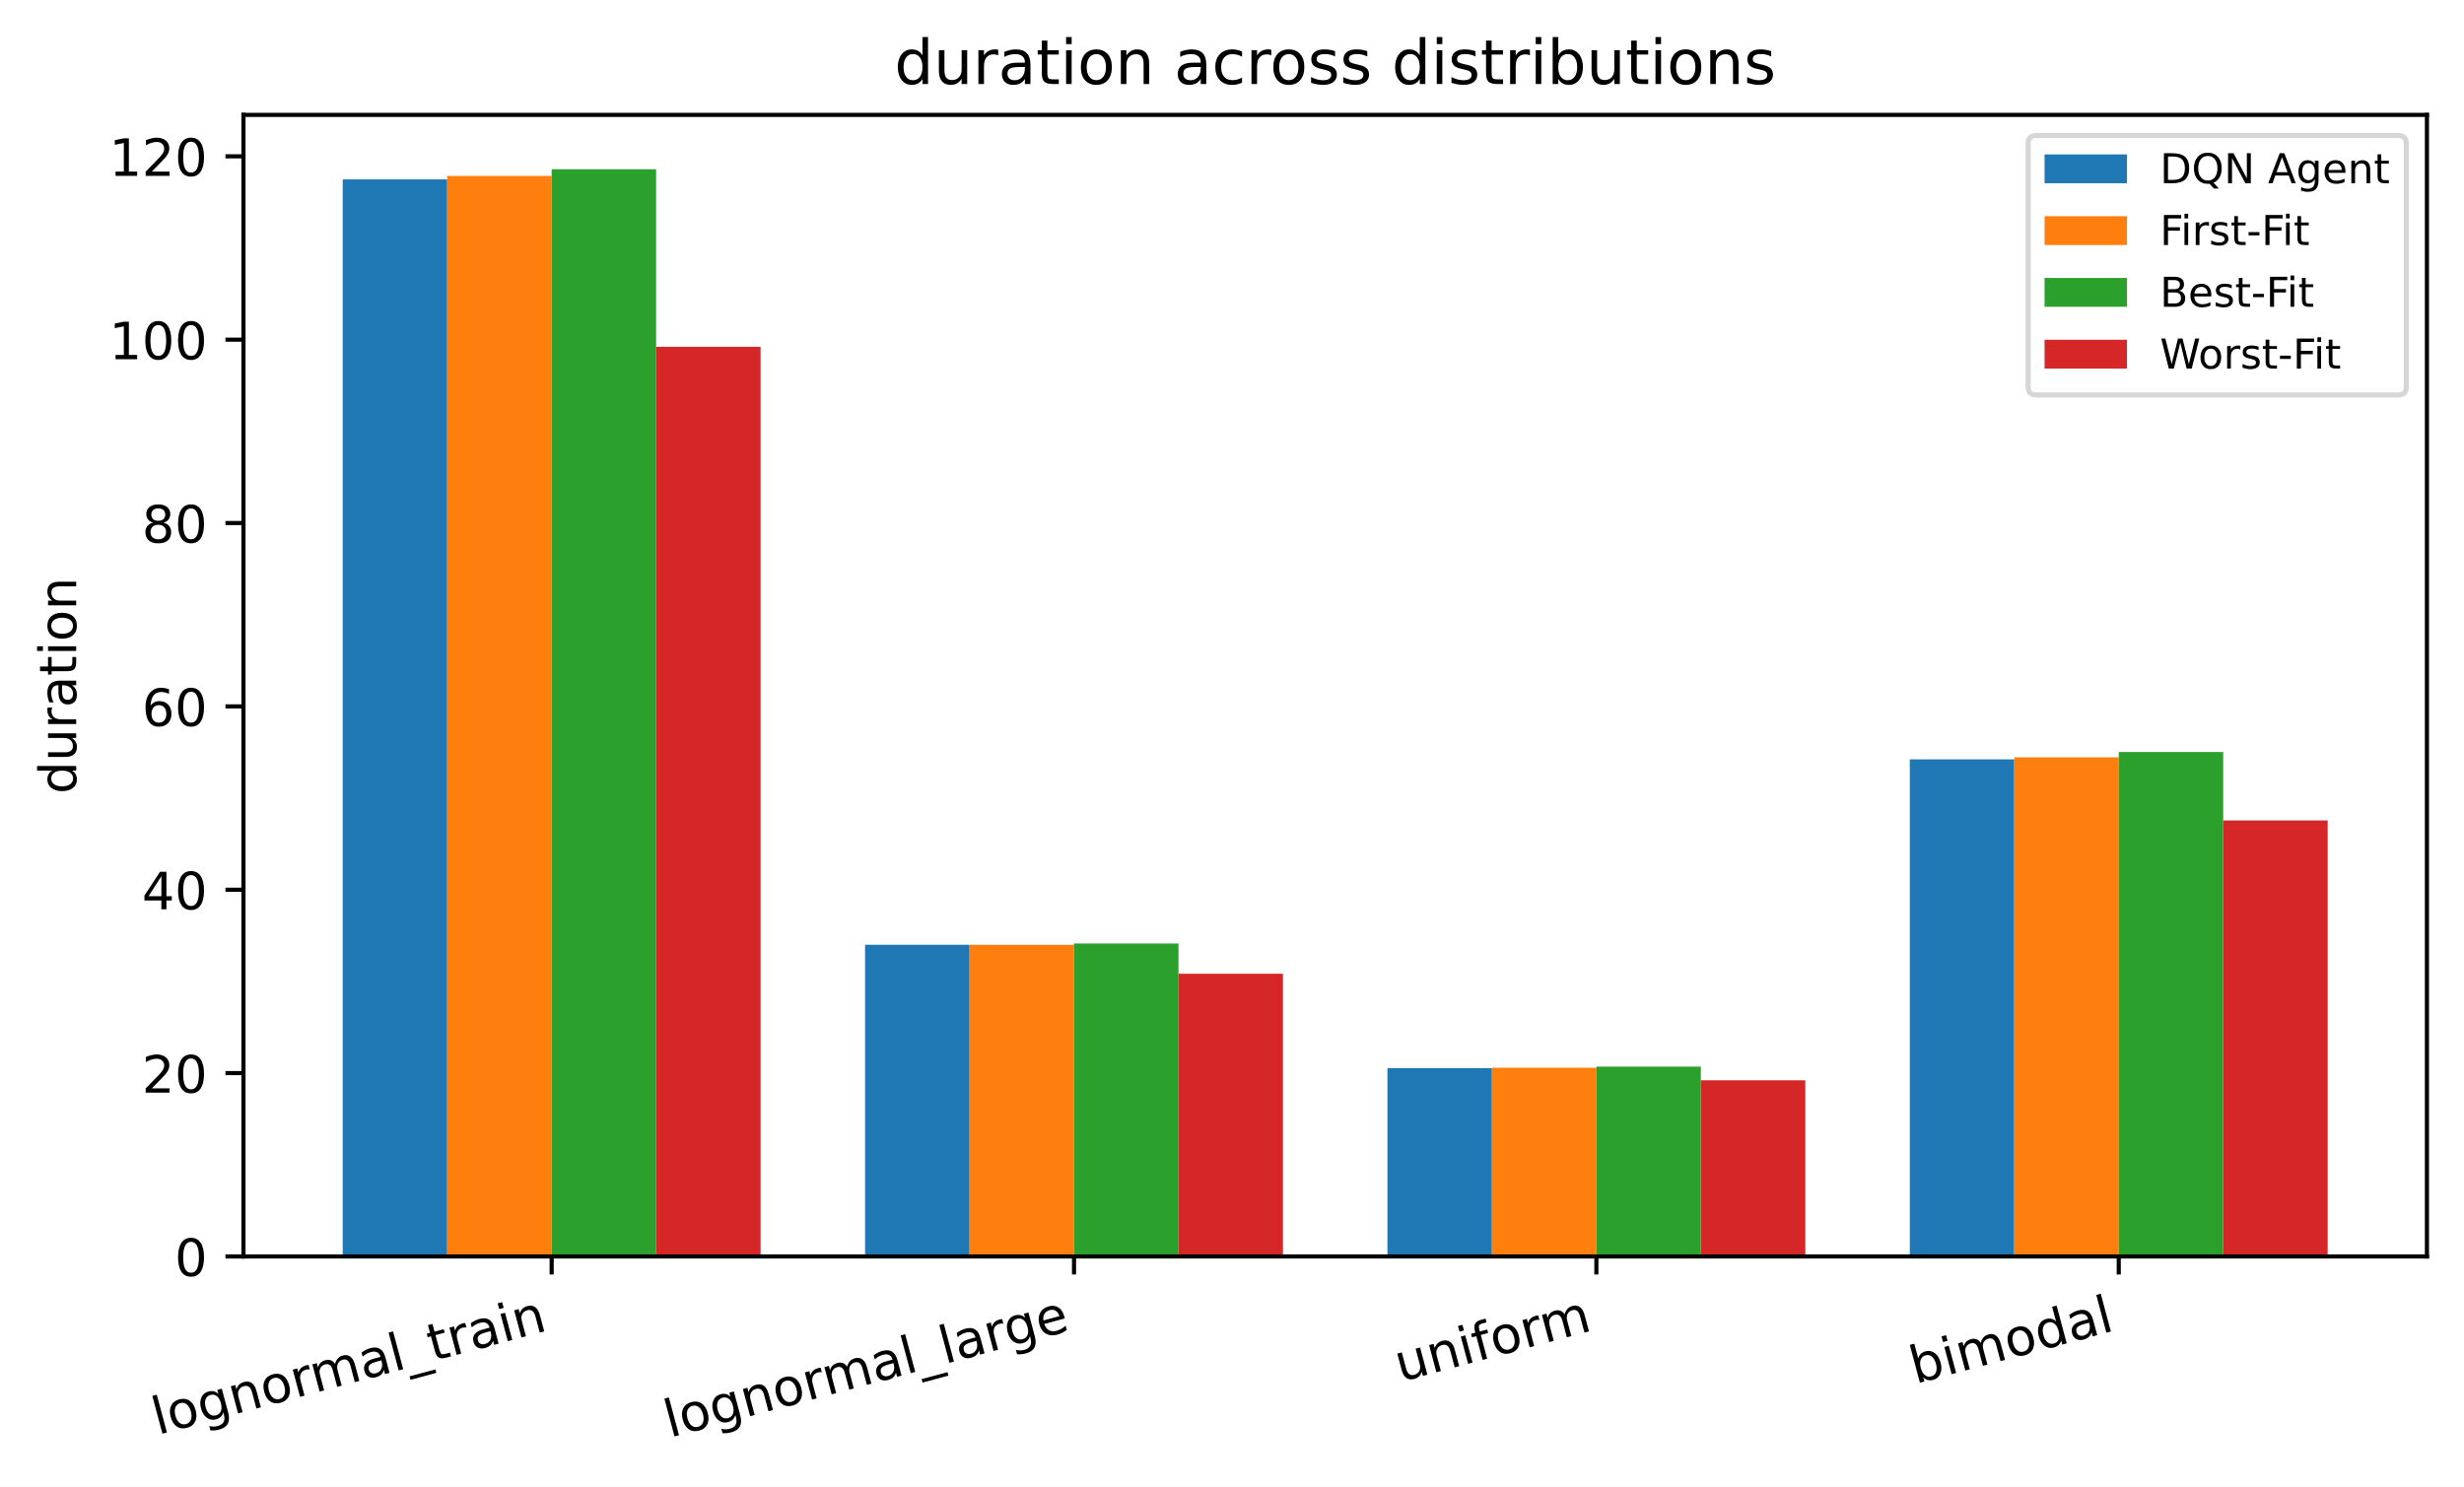
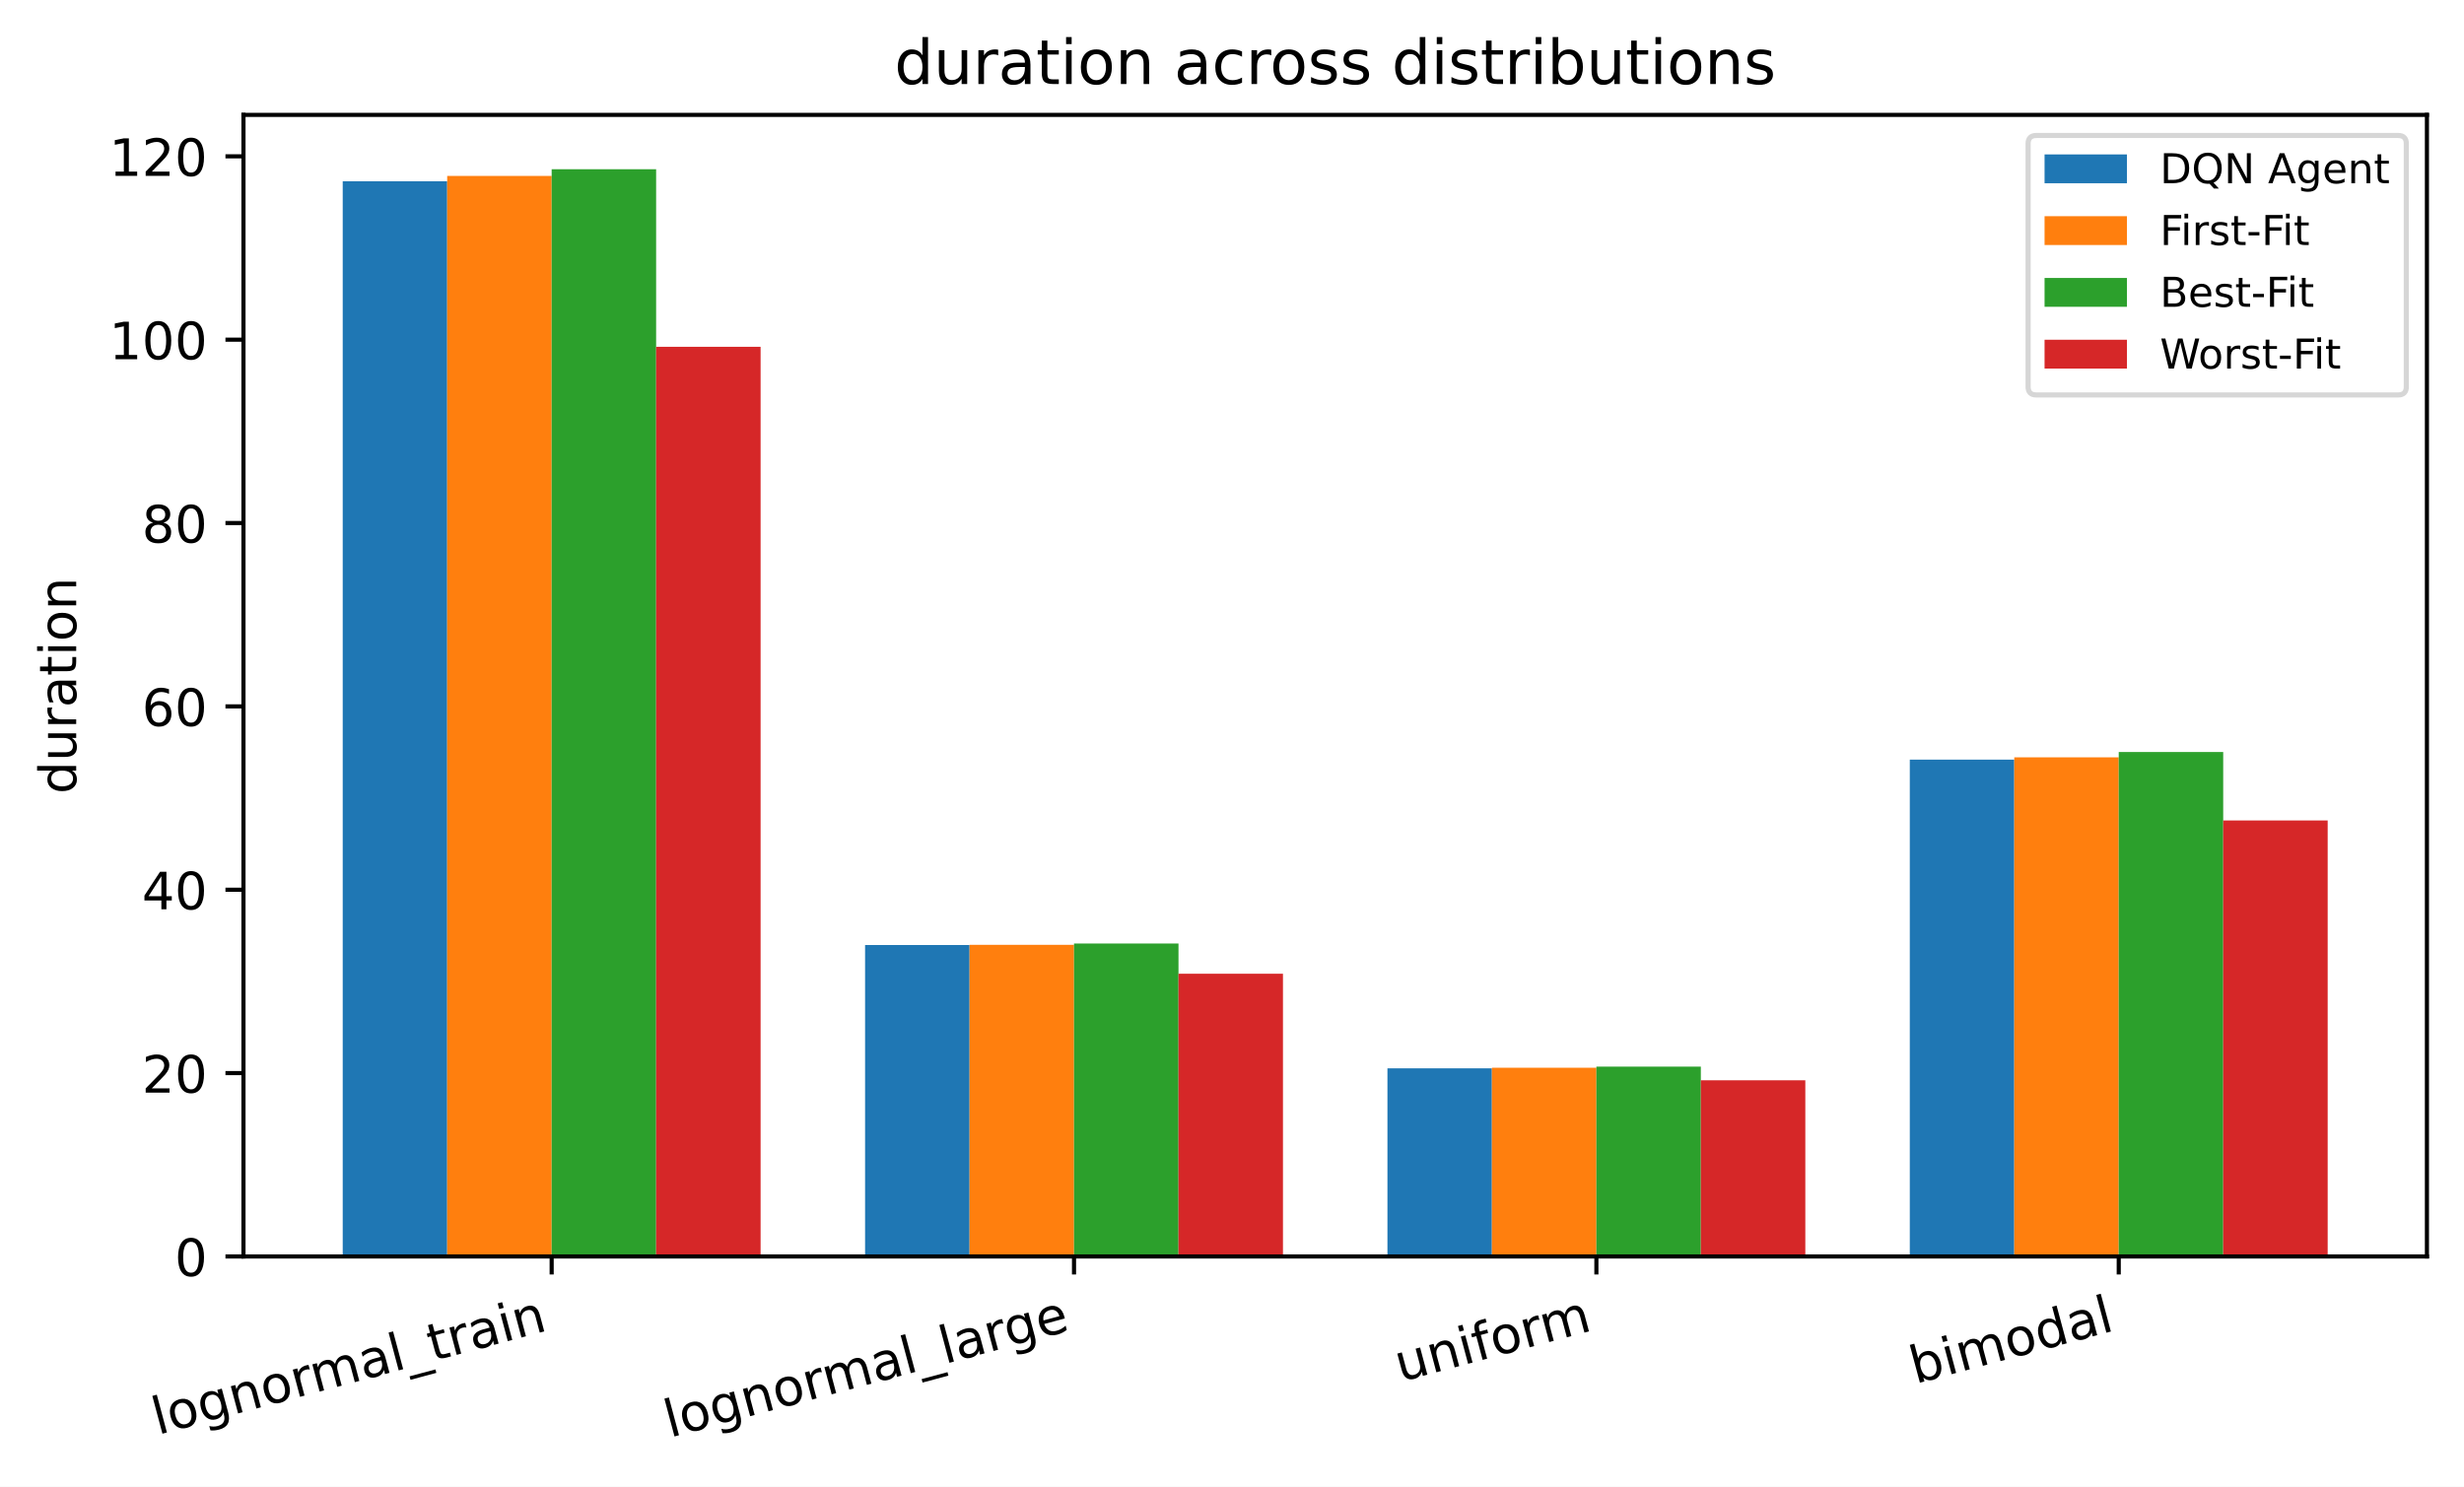
<svg xmlns="http://www.w3.org/2000/svg" xmlns:xlink="http://www.w3.org/1999/xlink" width="478.568pt" height="288.806pt" viewBox="0 0 478.568 288.806" version="1.1">
  <defs>
    <style type="text/css">*{stroke-linejoin: round; stroke-linecap: butt}</style>
  </defs>
  <g id="figure_1">
    <g id="patch_1">
      <path d="M 0 288.806  L 478.568 288.806  L 478.568 0  L 0 0  z " style="fill: #ffffff" />
    </g>
    <g id="axes_1">
      <g id="patch_2">
        <path d="M 47.288 244.078  L 471.368 244.078  L 471.368 22.318  L 47.288 22.318  z " style="fill: #ffffff" />
      </g>
      <g id="patch_3">
-         <path d="M 66.565 244.078  L 86.856 244.078  L 86.856 34.848  L 66.565 34.848  z " clip-path="url(#p36a724092d)" style="fill: #1f77b4" />
+         <path d="M 66.565 244.078  L 86.856 244.078  L 86.856 35.216  L 66.565 35.216  z " clip-path="url(#pd0ac3f0e88)" style="fill: #1f77b4" />
      </g>
      <g id="patch_4">
-         <path d="M 168.019 244.078  L 188.31 244.078  L 188.31 183.531  L 168.019 183.531  z " clip-path="url(#p36a724092d)" style="fill: #1f77b4" />
+         <path d="M 168.019 244.078  L 188.31 244.078  L 188.31 183.575  L 168.019 183.575  z " clip-path="url(#pd0ac3f0e88)" style="fill: #1f77b4" />
      </g>
      <g id="patch_5">
-         <path d="M 269.474 244.078  L 289.765 244.078  L 289.765 207.5  L 269.474 207.5  z " clip-path="url(#p36a724092d)" style="fill: #1f77b4" />
+         <path d="M 269.474 244.078  L 289.765 244.078  L 289.765 207.537  L 269.474 207.537  z " clip-path="url(#pd0ac3f0e88)" style="fill: #1f77b4" />
      </g>
      <g id="patch_6">
-         <path d="M 370.928 244.078  L 391.219 244.078  L 391.219 147.514  L 370.928 147.514  z " clip-path="url(#p36a724092d)" style="fill: #1f77b4" />
+         <path d="M 370.928 244.078  L 391.219 244.078  L 391.219 147.565  L 370.928 147.565  z " clip-path="url(#pd0ac3f0e88)" style="fill: #1f77b4" />
      </g>
      <g id="patch_7">
-         <path d="M 86.856 244.078  L 107.146 244.078  L 107.146 34.175  L 86.856 34.175  z " clip-path="url(#p36a724092d)" style="fill: #ff7f0e" />
+         <path d="M 86.856 244.078  L 107.146 244.078  L 107.146 34.175  L 86.856 34.175  z " clip-path="url(#pd0ac3f0e88)" style="fill: #ff7f0e" />
      </g>
      <g id="patch_8">
-         <path d="M 188.31 244.078  L 208.601 244.078  L 208.601 183.536  L 188.31 183.536  z " clip-path="url(#p36a724092d)" style="fill: #ff7f0e" />
+         <path d="M 188.31 244.078  L 208.601 244.078  L 208.601 183.536  L 188.31 183.536  z " clip-path="url(#pd0ac3f0e88)" style="fill: #ff7f0e" />
      </g>
      <g id="patch_9">
-         <path d="M 289.765 244.078  L 310.056 244.078  L 310.056 207.411  L 289.765 207.411  z " clip-path="url(#p36a724092d)" style="fill: #ff7f0e" />
+         <path d="M 289.765 244.078  L 310.056 244.078  L 310.056 207.411  L 289.765 207.411  z " clip-path="url(#pd0ac3f0e88)" style="fill: #ff7f0e" />
      </g>
      <g id="patch_10">
-         <path d="M 391.219 244.078  L 411.51 244.078  L 411.51 147.115  L 391.219 147.115  z " clip-path="url(#p36a724092d)" style="fill: #ff7f0e" />
+         <path d="M 391.219 244.078  L 411.51 244.078  L 411.51 147.115  L 391.219 147.115  z " clip-path="url(#pd0ac3f0e88)" style="fill: #ff7f0e" />
      </g>
      <g id="patch_11">
-         <path d="M 107.146 244.078  L 127.437 244.078  L 127.437 32.878  L 107.146 32.878  z " clip-path="url(#p36a724092d)" style="fill: #2ca02c" />
+         <path d="M 107.146 244.078  L 127.437 244.078  L 127.437 32.878  L 107.146 32.878  z " clip-path="url(#pd0ac3f0e88)" style="fill: #2ca02c" />
      </g>
      <g id="patch_12">
-         <path d="M 208.601 244.078  L 228.892 244.078  L 228.892 183.281  L 208.601 183.281  z " clip-path="url(#p36a724092d)" style="fill: #2ca02c" />
+         <path d="M 208.601 244.078  L 228.892 244.078  L 228.892 183.281  L 208.601 183.281  z " clip-path="url(#pd0ac3f0e88)" style="fill: #2ca02c" />
      </g>
      <g id="patch_13">
-         <path d="M 310.056 244.078  L 330.346 244.078  L 330.346 207.203  L 310.056 207.203  z " clip-path="url(#p36a724092d)" style="fill: #2ca02c" />
+         <path d="M 310.056 244.078  L 330.346 244.078  L 330.346 207.203  L 310.056 207.203  z " clip-path="url(#pd0ac3f0e88)" style="fill: #2ca02c" />
      </g>
      <g id="patch_14">
-         <path d="M 411.51 244.078  L 431.801 244.078  L 431.801 146.082  L 411.51 146.082  z " clip-path="url(#p36a724092d)" style="fill: #2ca02c" />
+         <path d="M 411.51 244.078  L 431.801 244.078  L 431.801 146.082  L 411.51 146.082  z " clip-path="url(#pd0ac3f0e88)" style="fill: #2ca02c" />
      </g>
      <g id="patch_15">
-         <path d="M 127.437 244.078  L 147.728 244.078  L 147.728 67.374  L 127.437 67.374  z " clip-path="url(#p36a724092d)" style="fill: #d62728" />
+         <path d="M 127.437 244.078  L 147.728 244.078  L 147.728 67.374  L 127.437 67.374  z " clip-path="url(#pd0ac3f0e88)" style="fill: #d62728" />
      </g>
      <g id="patch_16">
-         <path d="M 228.892 244.078  L 249.183 244.078  L 249.183 189.153  L 228.892 189.153  z " clip-path="url(#p36a724092d)" style="fill: #d62728" />
+         <path d="M 228.892 244.078  L 249.183 244.078  L 249.183 189.153  L 228.892 189.153  z " clip-path="url(#pd0ac3f0e88)" style="fill: #d62728" />
      </g>
      <g id="patch_17">
-         <path d="M 330.346 244.078  L 350.637 244.078  L 350.637 209.853  L 330.346 209.853  z " clip-path="url(#p36a724092d)" style="fill: #d62728" />
+         <path d="M 330.346 244.078  L 350.637 244.078  L 350.637 209.853  L 330.346 209.853  z " clip-path="url(#pd0ac3f0e88)" style="fill: #d62728" />
      </g>
      <g id="patch_18">
-         <path d="M 431.801 244.078  L 452.092 244.078  L 452.092 159.387  L 431.801 159.387  z " clip-path="url(#p36a724092d)" style="fill: #d62728" />
+         <path d="M 431.801 244.078  L 452.092 244.078  L 452.092 159.387  L 431.801 159.387  z " clip-path="url(#pd0ac3f0e88)" style="fill: #d62728" />
      </g>
      <g id="matplotlib.axis_1">
        <g id="xtick_1">
          <g id="line2d_1">
            <defs>
-               <path id="m4b64062c1c" d="M 0 0  L 0 3.5  " style="stroke: #000000; stroke-width: 0.8" />
-             </defs>
-             <g>
-               <use xlink:href="#m4b64062c1c" x="107.146" y="244.078" style="stroke: #000000; stroke-width: 0.8" />
+               <path id="m8661a804f7" d="M 0 0  L 0 3.5  " style="stroke: #000000; stroke-width: 0.8" />
+             </defs>
+             <g>
+               <use xlink:href="#m8661a804f7" x="107.146" y="244.078" style="stroke: #000000; stroke-width: 0.8" />
            </g>
          </g>
          <g id="text_1">
            <g transform="translate(30.64216 278.7503) rotate(-15) scale(0.1 -0.1)">
              <defs>
                <path id="DejaVuSans-4f" d="M 603 4863  L 1178 4863  L 1178 0  L 603 0  L 603 4863  z " transform="scale(0.015625)" />
                <path id="DejaVuSans-52" d="M 1959 3097  Q 1497 3097 1228 2736  Q 959 2375 959 1747  Q 959 1119 1226 758  Q 1494 397 1959 397  Q 2419 397 2687 759  Q 2956 1122 2956 1747  Q 2956 2369 2687 2733  Q 2419 3097 1959 3097  z M 1959 3584  Q 2709 3584 3137 3096  Q 3566 2609 3566 1747  Q 3566 888 3137 398  Q 2709 -91 1959 -91  Q 1206 -91 779 398  Q 353 888 353 1747  Q 353 2609 779 3096  Q 1206 3584 1959 3584  z " transform="scale(0.015625)" />
                <path id="DejaVuSans-4a" d="M 2906 1791  Q 2906 2416 2648 2759  Q 2391 3103 1925 3103  Q 1463 3103 1205 2759  Q 947 2416 947 1791  Q 947 1169 1205 825  Q 1463 481 1925 481  Q 2391 481 2648 825  Q 2906 1169 2906 1791  z M 3481 434  Q 3481 -459 3084 -895  Q 2688 -1331 1869 -1331  Q 1566 -1331 1297 -1286  Q 1028 -1241 775 -1147  L 775 -588  Q 1028 -725 1275 -790  Q 1522 -856 1778 -856  Q 2344 -856 2625 -561  Q 2906 -266 2906 331  L 2906 616  Q 2728 306 2450 153  Q 2172 0 1784 0  Q 1141 0 747 490  Q 353 981 353 1791  Q 353 2603 747 3093  Q 1141 3584 1784 3584  Q 2172 3584 2450 3431  Q 2728 3278 2906 2969  L 2906 3500  L 3481 3500  L 3481 434  z " transform="scale(0.015625)" />
                <path id="DejaVuSans-51" d="M 3513 2113  L 3513 0  L 2938 0  L 2938 2094  Q 2938 2591 2744 2837  Q 2550 3084 2163 3084  Q 1697 3084 1428 2787  Q 1159 2491 1159 1978  L 1159 0  L 581 0  L 581 3500  L 1159 3500  L 1159 2956  Q 1366 3272 1645 3428  Q 1925 3584 2291 3584  Q 2894 3584 3203 3211  Q 3513 2838 3513 2113  z " transform="scale(0.015625)" />
                <path id="DejaVuSans-55" d="M 2631 2963  Q 2534 3019 2420 3045  Q 2306 3072 2169 3072  Q 1681 3072 1420 2755  Q 1159 2438 1159 1844  L 1159 0  L 581 0  L 581 3500  L 1159 3500  L 1159 2956  Q 1341 3275 1631 3429  Q 1922 3584 2338 3584  Q 2397 3584 2469 3576  Q 2541 3569 2628 3553  L 2631 2963  z " transform="scale(0.015625)" />
                <path id="DejaVuSans-50" d="M 3328 2828  Q 3544 3216 3844 3400  Q 4144 3584 4550 3584  Q 5097 3584 5394 3201  Q 5691 2819 5691 2113  L 5691 0  L 5113 0  L 5113 2094  Q 5113 2597 4934 2840  Q 4756 3084 4391 3084  Q 3944 3084 3684 2787  Q 3425 2491 3425 1978  L 3425 0  L 2847 0  L 2847 2094  Q 2847 2600 2669 2842  Q 2491 3084 2119 3084  Q 1678 3084 1418 2786  Q 1159 2488 1159 1978  L 1159 0  L 581 0  L 581 3500  L 1159 3500  L 1159 2956  Q 1356 3278 1631 3431  Q 1906 3584 2284 3584  Q 2666 3584 2933 3390  Q 3200 3197 3328 2828  z " transform="scale(0.015625)" />
                <path id="DejaVuSans-44" d="M 2194 1759  Q 1497 1759 1228 1600  Q 959 1441 959 1056  Q 959 750 1161 570  Q 1363 391 1709 391  Q 2188 391 2477 730  Q 2766 1069 2766 1631  L 2766 1759  L 2194 1759  z M 3341 1997  L 3341 0  L 2766 0  L 2766 531  Q 2569 213 2275 61  Q 1981 -91 1556 -91  Q 1019 -91 701 211  Q 384 513 384 1019  Q 384 1609 779 1909  Q 1175 2209 1959 2209  L 2766 2209  L 2766 2266  Q 2766 2663 2505 2880  Q 2244 3097 1772 3097  Q 1472 3097 1187 3025  Q 903 2953 641 2809  L 641 3341  Q 956 3463 1253 3523  Q 1550 3584 1831 3584  Q 2591 3584 2966 3190  Q 3341 2797 3341 1997  z " transform="scale(0.015625)" />
                <path id="DejaVuSans-42" d="M 3263 -1063  L 3263 -1509  L -63 -1509  L -63 -1063  L 3263 -1063  z " transform="scale(0.015625)" />
                <path id="DejaVuSans-57" d="M 1172 4494  L 1172 3500  L 2356 3500  L 2356 3053  L 1172 3053  L 1172 1153  Q 1172 725 1289 603  Q 1406 481 1766 481  L 2356 481  L 2356 0  L 1766 0  Q 1100 0 847 248  Q 594 497 594 1153  L 594 3053  L 172 3053  L 172 3500  L 594 3500  L 594 4494  L 1172 4494  z " transform="scale(0.015625)" />
                <path id="DejaVuSans-4c" d="M 603 3500  L 1178 3500  L 1178 0  L 603 0  L 603 3500  z M 603 4863  L 1178 4863  L 1178 4134  L 603 4134  L 603 4863  z " transform="scale(0.015625)" />
              </defs>
              <use xlink:href="#DejaVuSans-4f" />
              <use xlink:href="#DejaVuSans-52" transform="translate(27.78125 0)" />
              <use xlink:href="#DejaVuSans-4a" transform="translate(88.96875 0)" />
              <use xlink:href="#DejaVuSans-51" transform="translate(152.4531 0)" />
              <use xlink:href="#DejaVuSans-52" transform="translate(215.8281 0)" />
              <use xlink:href="#DejaVuSans-55" transform="translate(277.0156 0)" />
              <use xlink:href="#DejaVuSans-50" transform="translate(316.375 0)" />
              <use xlink:href="#DejaVuSans-44" transform="translate(413.7812 0)" />
              <use xlink:href="#DejaVuSans-4f" transform="translate(475.0625 0)" />
              <use xlink:href="#DejaVuSans-42" transform="translate(502.8438 0)" />
              <use xlink:href="#DejaVuSans-57" transform="translate(552.8438 0)" />
              <use xlink:href="#DejaVuSans-55" transform="translate(592.0469 0)" />
              <use xlink:href="#DejaVuSans-44" transform="translate(633.1562 0)" />
              <use xlink:href="#DejaVuSans-4c" transform="translate(694.4375 0)" />
              <use xlink:href="#DejaVuSans-51" transform="translate(722.2188 0)" />
            </g>
          </g>
        </g>
        <g id="xtick_2">
          <g id="line2d_2">
            <g>
-               <use xlink:href="#m4b64062c1c" x="208.601" y="244.078" style="stroke: #000000; stroke-width: 0.8" />
+               <use xlink:href="#m8661a804f7" x="208.601" y="244.078" style="stroke: #000000; stroke-width: 0.8" />
            </g>
          </g>
          <g id="text_2">
            <g transform="translate(130.0984 279.2857) rotate(-15) scale(0.1 -0.1)">
              <defs>
                <path id="DejaVuSans-48" d="M 3597 1894  L 3597 1613  L 953 1613  Q 991 1019 1311 708  Q 1631 397 2203 397  Q 2534 397 2845 478  Q 3156 559 3463 722  L 3463 178  Q 3153 47 2828 -22  Q 2503 -91 2169 -91  Q 1331 -91 842 396  Q 353 884 353 1716  Q 353 2575 817 3079  Q 1281 3584 2069 3584  Q 2775 3584 3186 3129  Q 3597 2675 3597 1894  z M 3022 2063  Q 3016 2534 2758 2815  Q 2500 3097 2075 3097  Q 1594 3097 1305 2825  Q 1016 2553 972 2059  L 3022 2063  z " transform="scale(0.015625)" />
              </defs>
              <use xlink:href="#DejaVuSans-4f" />
              <use xlink:href="#DejaVuSans-52" transform="translate(27.78125 0)" />
              <use xlink:href="#DejaVuSans-4a" transform="translate(88.96875 0)" />
              <use xlink:href="#DejaVuSans-51" transform="translate(152.4531 0)" />
              <use xlink:href="#DejaVuSans-52" transform="translate(215.8281 0)" />
              <use xlink:href="#DejaVuSans-55" transform="translate(277.0156 0)" />
              <use xlink:href="#DejaVuSans-50" transform="translate(316.375 0)" />
              <use xlink:href="#DejaVuSans-44" transform="translate(413.7812 0)" />
              <use xlink:href="#DejaVuSans-4f" transform="translate(475.0625 0)" />
              <use xlink:href="#DejaVuSans-42" transform="translate(502.8438 0)" />
              <use xlink:href="#DejaVuSans-4f" transform="translate(552.8438 0)" />
              <use xlink:href="#DejaVuSans-44" transform="translate(580.625 0)" />
              <use xlink:href="#DejaVuSans-55" transform="translate(641.9062 0)" />
              <use xlink:href="#DejaVuSans-4a" transform="translate(681.2656 0)" />
              <use xlink:href="#DejaVuSans-48" transform="translate(744.75 0)" />
            </g>
          </g>
        </g>
        <g id="xtick_3">
          <g id="line2d_3">
            <g>
-               <use xlink:href="#m4b64062c1c" x="310.056" y="244.078" style="stroke: #000000; stroke-width: 0.8" />
+               <use xlink:href="#m8661a804f7" x="310.056" y="244.078" style="stroke: #000000; stroke-width: 0.8" />
            </g>
          </g>
          <g id="text_3">
            <g transform="translate(271.986 268.4517) rotate(-15) scale(0.1 -0.1)">
              <defs>
                <path id="DejaVuSans-58" d="M 544 1381  L 544 3500  L 1119 3500  L 1119 1403  Q 1119 906 1312 657  Q 1506 409 1894 409  Q 2359 409 2629 706  Q 2900 1003 2900 1516  L 2900 3500  L 3475 3500  L 3475 0  L 2900 0  L 2900 538  Q 2691 219 2414 64  Q 2138 -91 1772 -91  Q 1169 -91 856 284  Q 544 659 544 1381  z M 1991 3584  L 1991 3584  z " transform="scale(0.015625)" />
                <path id="DejaVuSans-49" d="M 2375 4863  L 2375 4384  L 1825 4384  Q 1516 4384 1395 4259  Q 1275 4134 1275 3809  L 1275 3500  L 2222 3500  L 2222 3053  L 1275 3053  L 1275 0  L 697 0  L 697 3053  L 147 3053  L 147 3500  L 697 3500  L 697 3744  Q 697 4328 969 4595  Q 1241 4863 1831 4863  L 2375 4863  z " transform="scale(0.015625)" />
              </defs>
              <use xlink:href="#DejaVuSans-58" />
              <use xlink:href="#DejaVuSans-51" transform="translate(63.375 0)" />
              <use xlink:href="#DejaVuSans-4c" transform="translate(126.75 0)" />
              <use xlink:href="#DejaVuSans-49" transform="translate(154.5312 0)" />
              <use xlink:href="#DejaVuSans-52" transform="translate(189.7344 0)" />
              <use xlink:href="#DejaVuSans-55" transform="translate(250.9219 0)" />
              <use xlink:href="#DejaVuSans-50" transform="translate(290.2812 0)" />
            </g>
          </g>
        </g>
        <g id="xtick_4">
          <g id="line2d_4">
            <g>
-               <use xlink:href="#m4b64062c1c" x="411.51" y="244.078" style="stroke: #000000; stroke-width: 0.8" />
+               <use xlink:href="#m8661a804f7" x="411.51" y="244.078" style="stroke: #000000; stroke-width: 0.8" />
            </g>
          </g>
          <g id="text_4">
            <g transform="translate(372.0189 268.8327) rotate(-15) scale(0.1 -0.1)">
              <defs>
                <path id="DejaVuSans-45" d="M 3116 1747  Q 3116 2381 2855 2742  Q 2594 3103 2138 3103  Q 1681 3103 1420 2742  Q 1159 2381 1159 1747  Q 1159 1113 1420 752  Q 1681 391 2138 391  Q 2594 391 2855 752  Q 3116 1113 3116 1747  z M 1159 2969  Q 1341 3281 1617 3432  Q 1894 3584 2278 3584  Q 2916 3584 3314 3078  Q 3713 2572 3713 1747  Q 3713 922 3314 415  Q 2916 -91 2278 -91  Q 1894 -91 1617 61  Q 1341 213 1159 525  L 1159 0  L 581 0  L 581 4863  L 1159 4863  L 1159 2969  z " transform="scale(0.015625)" />
                <path id="DejaVuSans-47" d="M 2906 2969  L 2906 4863  L 3481 4863  L 3481 0  L 2906 0  L 2906 525  Q 2725 213 2448 61  Q 2172 -91 1784 -91  Q 1150 -91 751 415  Q 353 922 353 1747  Q 353 2572 751 3078  Q 1150 3584 1784 3584  Q 2172 3584 2448 3432  Q 2725 3281 2906 2969  z M 947 1747  Q 947 1113 1208 752  Q 1469 391 1925 391  Q 2381 391 2643 752  Q 2906 1113 2906 1747  Q 2906 2381 2643 2742  Q 2381 3103 1925 3103  Q 1469 3103 1208 2742  Q 947 2381 947 1747  z " transform="scale(0.015625)" />
              </defs>
              <use xlink:href="#DejaVuSans-45" />
              <use xlink:href="#DejaVuSans-4c" transform="translate(63.48438 0)" />
              <use xlink:href="#DejaVuSans-50" transform="translate(91.26562 0)" />
              <use xlink:href="#DejaVuSans-52" transform="translate(188.6719 0)" />
              <use xlink:href="#DejaVuSans-47" transform="translate(249.8594 0)" />
              <use xlink:href="#DejaVuSans-44" transform="translate(313.3438 0)" />
              <use xlink:href="#DejaVuSans-4f" transform="translate(374.625 0)" />
            </g>
          </g>
        </g>
      </g>
      <g id="matplotlib.axis_2">
        <g id="ytick_1">
          <g id="line2d_5">
            <defs>
-               <path id="m9e3fc88210" d="M 0 0  L -3.5 0  " style="stroke: #000000; stroke-width: 0.8" />
-             </defs>
-             <g>
-               <use xlink:href="#m9e3fc88210" x="47.288" y="244.078" style="stroke: #000000; stroke-width: 0.8" />
+               <path id="m7034b446a3" d="M 0 0  L -3.5 0  " style="stroke: #000000; stroke-width: 0.8" />
+             </defs>
+             <g>
+               <use xlink:href="#m7034b446a3" x="47.288" y="244.078" style="stroke: #000000; stroke-width: 0.8" />
            </g>
          </g>
          <g id="text_5">
            <g transform="translate(33.92578 247.877) scale(0.1 -0.1)">
              <defs>
                <path id="DejaVuSans-13" d="M 2034 4250  Q 1547 4250 1301 3770  Q 1056 3291 1056 2328  Q 1056 1369 1301 889  Q 1547 409 2034 409  Q 2525 409 2770 889  Q 3016 1369 3016 2328  Q 3016 3291 2770 3770  Q 2525 4250 2034 4250  z M 2034 4750  Q 2819 4750 3233 4129  Q 3647 3509 3647 2328  Q 3647 1150 3233 529  Q 2819 -91 2034 -91  Q 1250 -91 836 529  Q 422 1150 422 2328  Q 422 3509 836 4129  Q 1250 4750 2034 4750  z " transform="scale(0.015625)" />
              </defs>
              <use xlink:href="#DejaVuSans-13" />
            </g>
          </g>
        </g>
        <g id="ytick_2">
          <g id="line2d_6">
            <g>
-               <use xlink:href="#m9e3fc88210" x="47.288" y="208.46" style="stroke: #000000; stroke-width: 0.8" />
+               <use xlink:href="#m7034b446a3" x="47.288" y="208.46" style="stroke: #000000; stroke-width: 0.8" />
            </g>
          </g>
          <g id="text_6">
            <g transform="translate(27.56328 212.2587) scale(0.1 -0.1)">
              <defs>
                <path id="DejaVuSans-15" d="M 1228 531  L 3431 531  L 3431 0  L 469 0  L 469 531  Q 828 903 1448 1529  Q 2069 2156 2228 2338  Q 2531 2678 2651 2914  Q 2772 3150 2772 3378  Q 2772 3750 2511 3984  Q 2250 4219 1831 4219  Q 1534 4219 1204 4116  Q 875 4013 500 3803  L 500 4441  Q 881 4594 1212 4672  Q 1544 4750 1819 4750  Q 2544 4750 2975 4387  Q 3406 4025 3406 3419  Q 3406 3131 3298 2873  Q 3191 2616 2906 2266  Q 2828 2175 2409 1742  Q 1991 1309 1228 531  z " transform="scale(0.015625)" />
              </defs>
              <use xlink:href="#DejaVuSans-15" />
              <use xlink:href="#DejaVuSans-13" transform="translate(63.625 0)" />
            </g>
          </g>
        </g>
        <g id="ytick_3">
          <g id="line2d_7">
            <g>
-               <use xlink:href="#m9e3fc88210" x="47.288" y="172.842" style="stroke: #000000; stroke-width: 0.8" />
+               <use xlink:href="#m7034b446a3" x="47.288" y="172.842" style="stroke: #000000; stroke-width: 0.8" />
            </g>
          </g>
          <g id="text_7">
            <g transform="translate(27.56328 176.6405) scale(0.1 -0.1)">
              <defs>
                <path id="DejaVuSans-17" d="M 2419 4116  L 825 1625  L 2419 1625  L 2419 4116  z M 2253 4666  L 3047 4666  L 3047 1625  L 3713 1625  L 3713 1100  L 3047 1100  L 3047 0  L 2419 0  L 2419 1100  L 313 1100  L 313 1709  L 2253 4666  z " transform="scale(0.015625)" />
              </defs>
              <use xlink:href="#DejaVuSans-17" />
              <use xlink:href="#DejaVuSans-13" transform="translate(63.625 0)" />
            </g>
          </g>
        </g>
        <g id="ytick_4">
          <g id="line2d_8">
            <g>
-               <use xlink:href="#m9e3fc88210" x="47.288" y="137.223" style="stroke: #000000; stroke-width: 0.8" />
+               <use xlink:href="#m7034b446a3" x="47.288" y="137.223" style="stroke: #000000; stroke-width: 0.8" />
            </g>
          </g>
          <g id="text_8">
            <g transform="translate(27.56328 141.0223) scale(0.1 -0.1)">
              <defs>
                <path id="DejaVuSans-19" d="M 2113 2584  Q 1688 2584 1439 2293  Q 1191 2003 1191 1497  Q 1191 994 1439 701  Q 1688 409 2113 409  Q 2538 409 2786 701  Q 3034 994 3034 1497  Q 3034 2003 2786 2293  Q 2538 2584 2113 2584  z M 3366 4563  L 3366 3988  Q 3128 4100 2886 4159  Q 2644 4219 2406 4219  Q 1781 4219 1451 3797  Q 1122 3375 1075 2522  Q 1259 2794 1537 2939  Q 1816 3084 2150 3084  Q 2853 3084 3261 2657  Q 3669 2231 3669 1497  Q 3669 778 3244 343  Q 2819 -91 2113 -91  Q 1303 -91 875 529  Q 447 1150 447 2328  Q 447 3434 972 4092  Q 1497 4750 2381 4750  Q 2619 4750 2861 4703  Q 3103 4656 3366 4563  z " transform="scale(0.015625)" />
              </defs>
              <use xlink:href="#DejaVuSans-19" />
              <use xlink:href="#DejaVuSans-13" transform="translate(63.625 0)" />
            </g>
          </g>
        </g>
        <g id="ytick_5">
          <g id="line2d_9">
            <g>
-               <use xlink:href="#m9e3fc88210" x="47.288" y="101.605" style="stroke: #000000; stroke-width: 0.8" />
+               <use xlink:href="#m7034b446a3" x="47.288" y="101.605" style="stroke: #000000; stroke-width: 0.8" />
            </g>
          </g>
          <g id="text_9">
            <g transform="translate(27.56328 105.4041) scale(0.1 -0.1)">
              <defs>
                <path id="DejaVuSans-1b" d="M 2034 2216  Q 1584 2216 1326 1975  Q 1069 1734 1069 1313  Q 1069 891 1326 650  Q 1584 409 2034 409  Q 2484 409 2743 651  Q 3003 894 3003 1313  Q 3003 1734 2745 1975  Q 2488 2216 2034 2216  z M 1403 2484  Q 997 2584 770 2862  Q 544 3141 544 3541  Q 544 4100 942 4425  Q 1341 4750 2034 4750  Q 2731 4750 3128 4425  Q 3525 4100 3525 3541  Q 3525 3141 3298 2862  Q 3072 2584 2669 2484  Q 3125 2378 3379 2068  Q 3634 1759 3634 1313  Q 3634 634 3220 271  Q 2806 -91 2034 -91  Q 1263 -91 848 271  Q 434 634 434 1313  Q 434 1759 690 2068  Q 947 2378 1403 2484  z M 1172 3481  Q 1172 3119 1398 2916  Q 1625 2713 2034 2713  Q 2441 2713 2670 2916  Q 2900 3119 2900 3481  Q 2900 3844 2670 4047  Q 2441 4250 2034 4250  Q 1625 4250 1398 4047  Q 1172 3844 1172 3481  z " transform="scale(0.015625)" />
              </defs>
              <use xlink:href="#DejaVuSans-1b" />
              <use xlink:href="#DejaVuSans-13" transform="translate(63.625 0)" />
            </g>
          </g>
        </g>
        <g id="ytick_6">
          <g id="line2d_10">
            <g>
-               <use xlink:href="#m9e3fc88210" x="47.288" y="65.987" style="stroke: #000000; stroke-width: 0.8" />
+               <use xlink:href="#m7034b446a3" x="47.288" y="65.987" style="stroke: #000000; stroke-width: 0.8" />
            </g>
          </g>
          <g id="text_10">
            <g transform="translate(21.20078 69.78587) scale(0.1 -0.1)">
              <defs>
                <path id="DejaVuSans-14" d="M 794 531  L 1825 531  L 1825 4091  L 703 3866  L 703 4441  L 1819 4666  L 2450 4666  L 2450 531  L 3481 531  L 3481 0  L 794 0  L 794 531  z " transform="scale(0.015625)" />
              </defs>
              <use xlink:href="#DejaVuSans-14" />
              <use xlink:href="#DejaVuSans-13" transform="translate(63.625 0)" />
              <use xlink:href="#DejaVuSans-13" transform="translate(127.25 0)" />
            </g>
          </g>
        </g>
        <g id="ytick_7">
          <g id="line2d_11">
            <g>
-               <use xlink:href="#m9e3fc88210" x="47.288" y="30.369" style="stroke: #000000; stroke-width: 0.8" />
+               <use xlink:href="#m7034b446a3" x="47.288" y="30.369" style="stroke: #000000; stroke-width: 0.8" />
            </g>
          </g>
          <g id="text_11">
            <g transform="translate(21.20078 34.16765) scale(0.1 -0.1)">
              <use xlink:href="#DejaVuSans-14" />
              <use xlink:href="#DejaVuSans-15" transform="translate(63.625 0)" />
              <use xlink:href="#DejaVuSans-13" transform="translate(127.25 0)" />
            </g>
          </g>
        </g>
        <g id="text_12">
          <g transform="translate(14.79844 154.238) rotate(-90) scale(0.1 -0.1)">
            <use xlink:href="#DejaVuSans-47" />
            <use xlink:href="#DejaVuSans-58" transform="translate(63.48438 0)" />
            <use xlink:href="#DejaVuSans-55" transform="translate(126.8594 0)" />
            <use xlink:href="#DejaVuSans-44" transform="translate(167.9688 0)" />
            <use xlink:href="#DejaVuSans-57" transform="translate(229.25 0)" />
            <use xlink:href="#DejaVuSans-4c" transform="translate(268.4531 0)" />
            <use xlink:href="#DejaVuSans-52" transform="translate(296.2344 0)" />
            <use xlink:href="#DejaVuSans-51" transform="translate(357.4219 0)" />
          </g>
        </g>
      </g>
      <g id="patch_19">
        <path d="M 47.288 244.078  L 47.288 22.318  " style="fill: none; stroke: #000000; stroke-width: 0.8; stroke-linejoin: miter; stroke-linecap: square" />
      </g>
      <g id="patch_20">
        <path d="M 471.368 244.078  L 471.368 22.318  " style="fill: none; stroke: #000000; stroke-width: 0.8; stroke-linejoin: miter; stroke-linecap: square" />
      </g>
      <g id="patch_21">
        <path d="M 47.288 244.078  L 471.368 244.078  " style="fill: none; stroke: #000000; stroke-width: 0.8; stroke-linejoin: miter; stroke-linecap: square" />
      </g>
      <g id="patch_22">
        <path d="M 47.288 22.318  L 471.368 22.318  " style="fill: none; stroke: #000000; stroke-width: 0.8; stroke-linejoin: miter; stroke-linecap: square" />
      </g>
      <g id="text_13">
        <g transform="translate(173.7167 16.31812) scale(0.12 -0.12)">
          <defs>
            <path id="DejaVuSans-3" transform="scale(0.015625)" />
            <path id="DejaVuSans-46" d="M 3122 3366  L 3122 2828  Q 2878 2963 2633 3030  Q 2388 3097 2138 3097  Q 1578 3097 1268 2742  Q 959 2388 959 1747  Q 959 1106 1268 751  Q 1578 397 2138 397  Q 2388 397 2633 464  Q 2878 531 3122 666  L 3122 134  Q 2881 22 2623 -34  Q 2366 -91 2075 -91  Q 1284 -91 818 406  Q 353 903 353 1747  Q 353 2603 823 3093  Q 1294 3584 2113 3584  Q 2378 3584 2631 3529  Q 2884 3475 3122 3366  z " transform="scale(0.015625)" />
            <path id="DejaVuSans-56" d="M 2834 3397  L 2834 2853  Q 2591 2978 2328 3040  Q 2066 3103 1784 3103  Q 1356 3103 1142 2972  Q 928 2841 928 2578  Q 928 2378 1081 2264  Q 1234 2150 1697 2047  L 1894 2003  Q 2506 1872 2764 1633  Q 3022 1394 3022 966  Q 3022 478 2636 193  Q 2250 -91 1575 -91  Q 1294 -91 989 -36  Q 684 19 347 128  L 347 722  Q 666 556 975 473  Q 1284 391 1588 391  Q 1994 391 2212 530  Q 2431 669 2431 922  Q 2431 1156 2273 1281  Q 2116 1406 1581 1522  L 1381 1569  Q 847 1681 609 1914  Q 372 2147 372 2553  Q 372 3047 722 3315  Q 1072 3584 1716 3584  Q 2034 3584 2315 3537  Q 2597 3491 2834 3397  z " transform="scale(0.015625)" />
          </defs>
          <use xlink:href="#DejaVuSans-47" />
          <use xlink:href="#DejaVuSans-58" transform="translate(63.48438 0)" />
          <use xlink:href="#DejaVuSans-55" transform="translate(126.8594 0)" />
          <use xlink:href="#DejaVuSans-44" transform="translate(167.9688 0)" />
          <use xlink:href="#DejaVuSans-57" transform="translate(229.25 0)" />
          <use xlink:href="#DejaVuSans-4c" transform="translate(268.4531 0)" />
          <use xlink:href="#DejaVuSans-52" transform="translate(296.2344 0)" />
          <use xlink:href="#DejaVuSans-51" transform="translate(357.4219 0)" />
          <use xlink:href="#DejaVuSans-3" transform="translate(420.7969 0)" />
          <use xlink:href="#DejaVuSans-44" transform="translate(452.5781 0)" />
          <use xlink:href="#DejaVuSans-46" transform="translate(513.8594 0)" />
          <use xlink:href="#DejaVuSans-55" transform="translate(568.8438 0)" />
          <use xlink:href="#DejaVuSans-52" transform="translate(607.75 0)" />
          <use xlink:href="#DejaVuSans-56" transform="translate(668.9375 0)" />
          <use xlink:href="#DejaVuSans-56" transform="translate(721.0312 0)" />
          <use xlink:href="#DejaVuSans-3" transform="translate(773.125 0)" />
          <use xlink:href="#DejaVuSans-47" transform="translate(804.9062 0)" />
          <use xlink:href="#DejaVuSans-4c" transform="translate(868.3906 0)" />
          <use xlink:href="#DejaVuSans-56" transform="translate(896.1719 0)" />
          <use xlink:href="#DejaVuSans-57" transform="translate(948.2656 0)" />
          <use xlink:href="#DejaVuSans-55" transform="translate(987.4688 0)" />
          <use xlink:href="#DejaVuSans-4c" transform="translate(1028.578 0)" />
          <use xlink:href="#DejaVuSans-45" transform="translate(1056.359 0)" />
          <use xlink:href="#DejaVuSans-58" transform="translate(1119.844 0)" />
          <use xlink:href="#DejaVuSans-57" transform="translate(1183.219 0)" />
          <use xlink:href="#DejaVuSans-4c" transform="translate(1222.422 0)" />
          <use xlink:href="#DejaVuSans-52" transform="translate(1250.203 0)" />
          <use xlink:href="#DejaVuSans-51" transform="translate(1311.391 0)" />
          <use xlink:href="#DejaVuSans-56" transform="translate(1374.766 0)" />
        </g>
      </g>
      <g id="legend_1">
        <g id="patch_23">
          <path d="M 395.503 76.721  L 465.768 76.721  Q 467.368 76.721 467.368 75.121  L 467.368 27.918  Q 467.368 26.318 465.768 26.318  L 395.503 26.318  Q 393.903 26.318 393.903 27.918  L 393.903 75.121  Q 393.903 76.721 395.503 76.721  z " style="fill: #ffffff; opacity: 0.8; stroke: #cccccc; stroke-linejoin: miter" />
        </g>
        <g id="patch_24">
          <path d="M 397.103 35.597  L 413.103 35.597  L 413.103 29.997  L 397.103 29.997  z " style="fill: #1f77b4" />
        </g>
        <g id="text_14">
          <g transform="translate(419.5033 35.59687) scale(0.08 -0.08)">
            <defs>
              <path id="DejaVuSans-27" d="M 1259 4147  L 1259 519  L 2022 519  Q 2988 519 3436 956  Q 3884 1394 3884 2338  Q 3884 3275 3436 3711  Q 2988 4147 2022 4147  L 1259 4147  z M 628 4666  L 1925 4666  Q 3281 4666 3915 4102  Q 4550 3538 4550 2338  Q 4550 1131 3912 565  Q 3275 0 1925 0  L 628 0  L 628 4666  z " transform="scale(0.015625)" />
              <path id="DejaVuSans-34" d="M 2522 4238  Q 1834 4238 1429 3725  Q 1025 3213 1025 2328  Q 1025 1447 1429 934  Q 1834 422 2522 422  Q 3209 422 3611 934  Q 4013 1447 4013 2328  Q 4013 3213 3611 3725  Q 3209 4238 2522 4238  z M 3406 84  L 4238 -825  L 3475 -825  L 2784 -78  Q 2681 -84 2626 -87  Q 2572 -91 2522 -91  Q 1538 -91 948 567  Q 359 1225 359 2328  Q 359 3434 948 4092  Q 1538 4750 2522 4750  Q 3503 4750 4090 4092  Q 4678 3434 4678 2328  Q 4678 1516 4351 937  Q 4025 359 3406 84  z " transform="scale(0.015625)" />
              <path id="DejaVuSans-31" d="M 628 4666  L 1478 4666  L 3547 763  L 3547 4666  L 4159 4666  L 4159 0  L 3309 0  L 1241 3903  L 1241 0  L 628 0  L 628 4666  z " transform="scale(0.015625)" />
              <path id="DejaVuSans-24" d="M 2188 4044  L 1331 1722  L 3047 1722  L 2188 4044  z M 1831 4666  L 2547 4666  L 4325 0  L 3669 0  L 3244 1197  L 1141 1197  L 716 0  L 50 0  L 1831 4666  z " transform="scale(0.015625)" />
            </defs>
            <use xlink:href="#DejaVuSans-27" />
            <use xlink:href="#DejaVuSans-34" transform="translate(77 0)" />
            <use xlink:href="#DejaVuSans-31" transform="translate(155.7188 0)" />
            <use xlink:href="#DejaVuSans-3" transform="translate(230.5312 0)" />
            <use xlink:href="#DejaVuSans-24" transform="translate(262.3125 0)" />
            <use xlink:href="#DejaVuSans-4a" transform="translate(330.7188 0)" />
            <use xlink:href="#DejaVuSans-48" transform="translate(394.2031 0)" />
            <use xlink:href="#DejaVuSans-51" transform="translate(455.7344 0)" />
            <use xlink:href="#DejaVuSans-57" transform="translate(519.1094 0)" />
          </g>
        </g>
        <g id="patch_25">
          <path d="M 397.103 47.597  L 413.103 47.597  L 413.103 41.998  L 397.103 41.998  z " style="fill: #ff7f0e" />
        </g>
        <g id="text_15">
          <g transform="translate(419.5033 47.5975) scale(0.08 -0.08)">
            <defs>
              <path id="DejaVuSans-29" d="M 628 4666  L 3309 4666  L 3309 4134  L 1259 4134  L 1259 2759  L 3109 2759  L 3109 2228  L 1259 2228  L 1259 0  L 628 0  L 628 4666  z " transform="scale(0.015625)" />
              <path id="DejaVuSans-10" d="M 313 2009  L 1997 2009  L 1997 1497  L 313 1497  L 313 2009  z " transform="scale(0.015625)" />
            </defs>
            <use xlink:href="#DejaVuSans-29" />
            <use xlink:href="#DejaVuSans-4c" transform="translate(50.23438 0)" />
            <use xlink:href="#DejaVuSans-55" transform="translate(78.01562 0)" />
            <use xlink:href="#DejaVuSans-56" transform="translate(119.125 0)" />
            <use xlink:href="#DejaVuSans-57" transform="translate(171.2188 0)" />
            <use xlink:href="#DejaVuSans-10" transform="translate(210.4219 0)" />
            <use xlink:href="#DejaVuSans-29" transform="translate(246.5 0)" />
            <use xlink:href="#DejaVuSans-4c" transform="translate(296.7344 0)" />
            <use xlink:href="#DejaVuSans-57" transform="translate(324.5156 0)" />
          </g>
        </g>
        <g id="patch_26">
          <path d="M 397.103 59.598  L 413.103 59.598  L 413.103 53.998  L 397.103 53.998  z " style="fill: #2ca02c" />
        </g>
        <g id="text_16">
          <g transform="translate(419.5033 59.59813) scale(0.08 -0.08)">
            <defs>
              <path id="DejaVuSans-25" d="M 1259 2228  L 1259 519  L 2272 519  Q 2781 519 3026 730  Q 3272 941 3272 1375  Q 3272 1813 3026 2020  Q 2781 2228 2272 2228  L 1259 2228  z M 1259 4147  L 1259 2741  L 2194 2741  Q 2656 2741 2882 2914  Q 3109 3088 3109 3444  Q 3109 3797 2882 3972  Q 2656 4147 2194 4147  L 1259 4147  z M 628 4666  L 2241 4666  Q 2963 4666 3353 4366  Q 3744 4066 3744 3513  Q 3744 3084 3544 2831  Q 3344 2578 2956 2516  Q 3422 2416 3680 2098  Q 3938 1781 3938 1306  Q 3938 681 3513 340  Q 3088 0 2303 0  L 628 0  L 628 4666  z " transform="scale(0.015625)" />
            </defs>
            <use xlink:href="#DejaVuSans-25" />
            <use xlink:href="#DejaVuSans-48" transform="translate(68.60938 0)" />
            <use xlink:href="#DejaVuSans-56" transform="translate(130.1406 0)" />
            <use xlink:href="#DejaVuSans-57" transform="translate(182.2344 0)" />
            <use xlink:href="#DejaVuSans-10" transform="translate(221.4375 0)" />
            <use xlink:href="#DejaVuSans-29" transform="translate(257.5156 0)" />
            <use xlink:href="#DejaVuSans-4c" transform="translate(307.75 0)" />
            <use xlink:href="#DejaVuSans-57" transform="translate(335.5312 0)" />
          </g>
        </g>
        <g id="patch_27">
          <path d="M 397.103 71.599  L 413.103 71.599  L 413.103 65.999  L 397.103 65.999  z " style="fill: #d62728" />
        </g>
        <g id="text_17">
          <g transform="translate(419.5033 71.59875) scale(0.08 -0.08)">
            <defs>
              <path id="DejaVuSans-3a" d="M 213 4666  L 850 4666  L 1831 722  L 2809 4666  L 3519 4666  L 4500 722  L 5478 4666  L 6119 4666  L 4947 0  L 4153 0  L 3169 4050  L 2175 0  L 1381 0  L 213 4666  z " transform="scale(0.015625)" />
            </defs>
            <use xlink:href="#DejaVuSans-3a" />
            <use xlink:href="#DejaVuSans-52" transform="translate(93.01562 0)" />
            <use xlink:href="#DejaVuSans-55" transform="translate(154.2031 0)" />
            <use xlink:href="#DejaVuSans-56" transform="translate(195.3125 0)" />
            <use xlink:href="#DejaVuSans-57" transform="translate(247.4062 0)" />
            <use xlink:href="#DejaVuSans-10" transform="translate(286.6094 0)" />
            <use xlink:href="#DejaVuSans-29" transform="translate(322.6875 0)" />
            <use xlink:href="#DejaVuSans-4c" transform="translate(372.9219 0)" />
            <use xlink:href="#DejaVuSans-57" transform="translate(400.7031 0)" />
          </g>
        </g>
      </g>
    </g>
  </g>
  <defs>
-     <clipPath id="p36a724092d">
+     <clipPath id="pd0ac3f0e88">
      <rect x="47.288" y="22.318" width="424.08" height="221.76" />
    </clipPath>
  </defs>
</svg>
